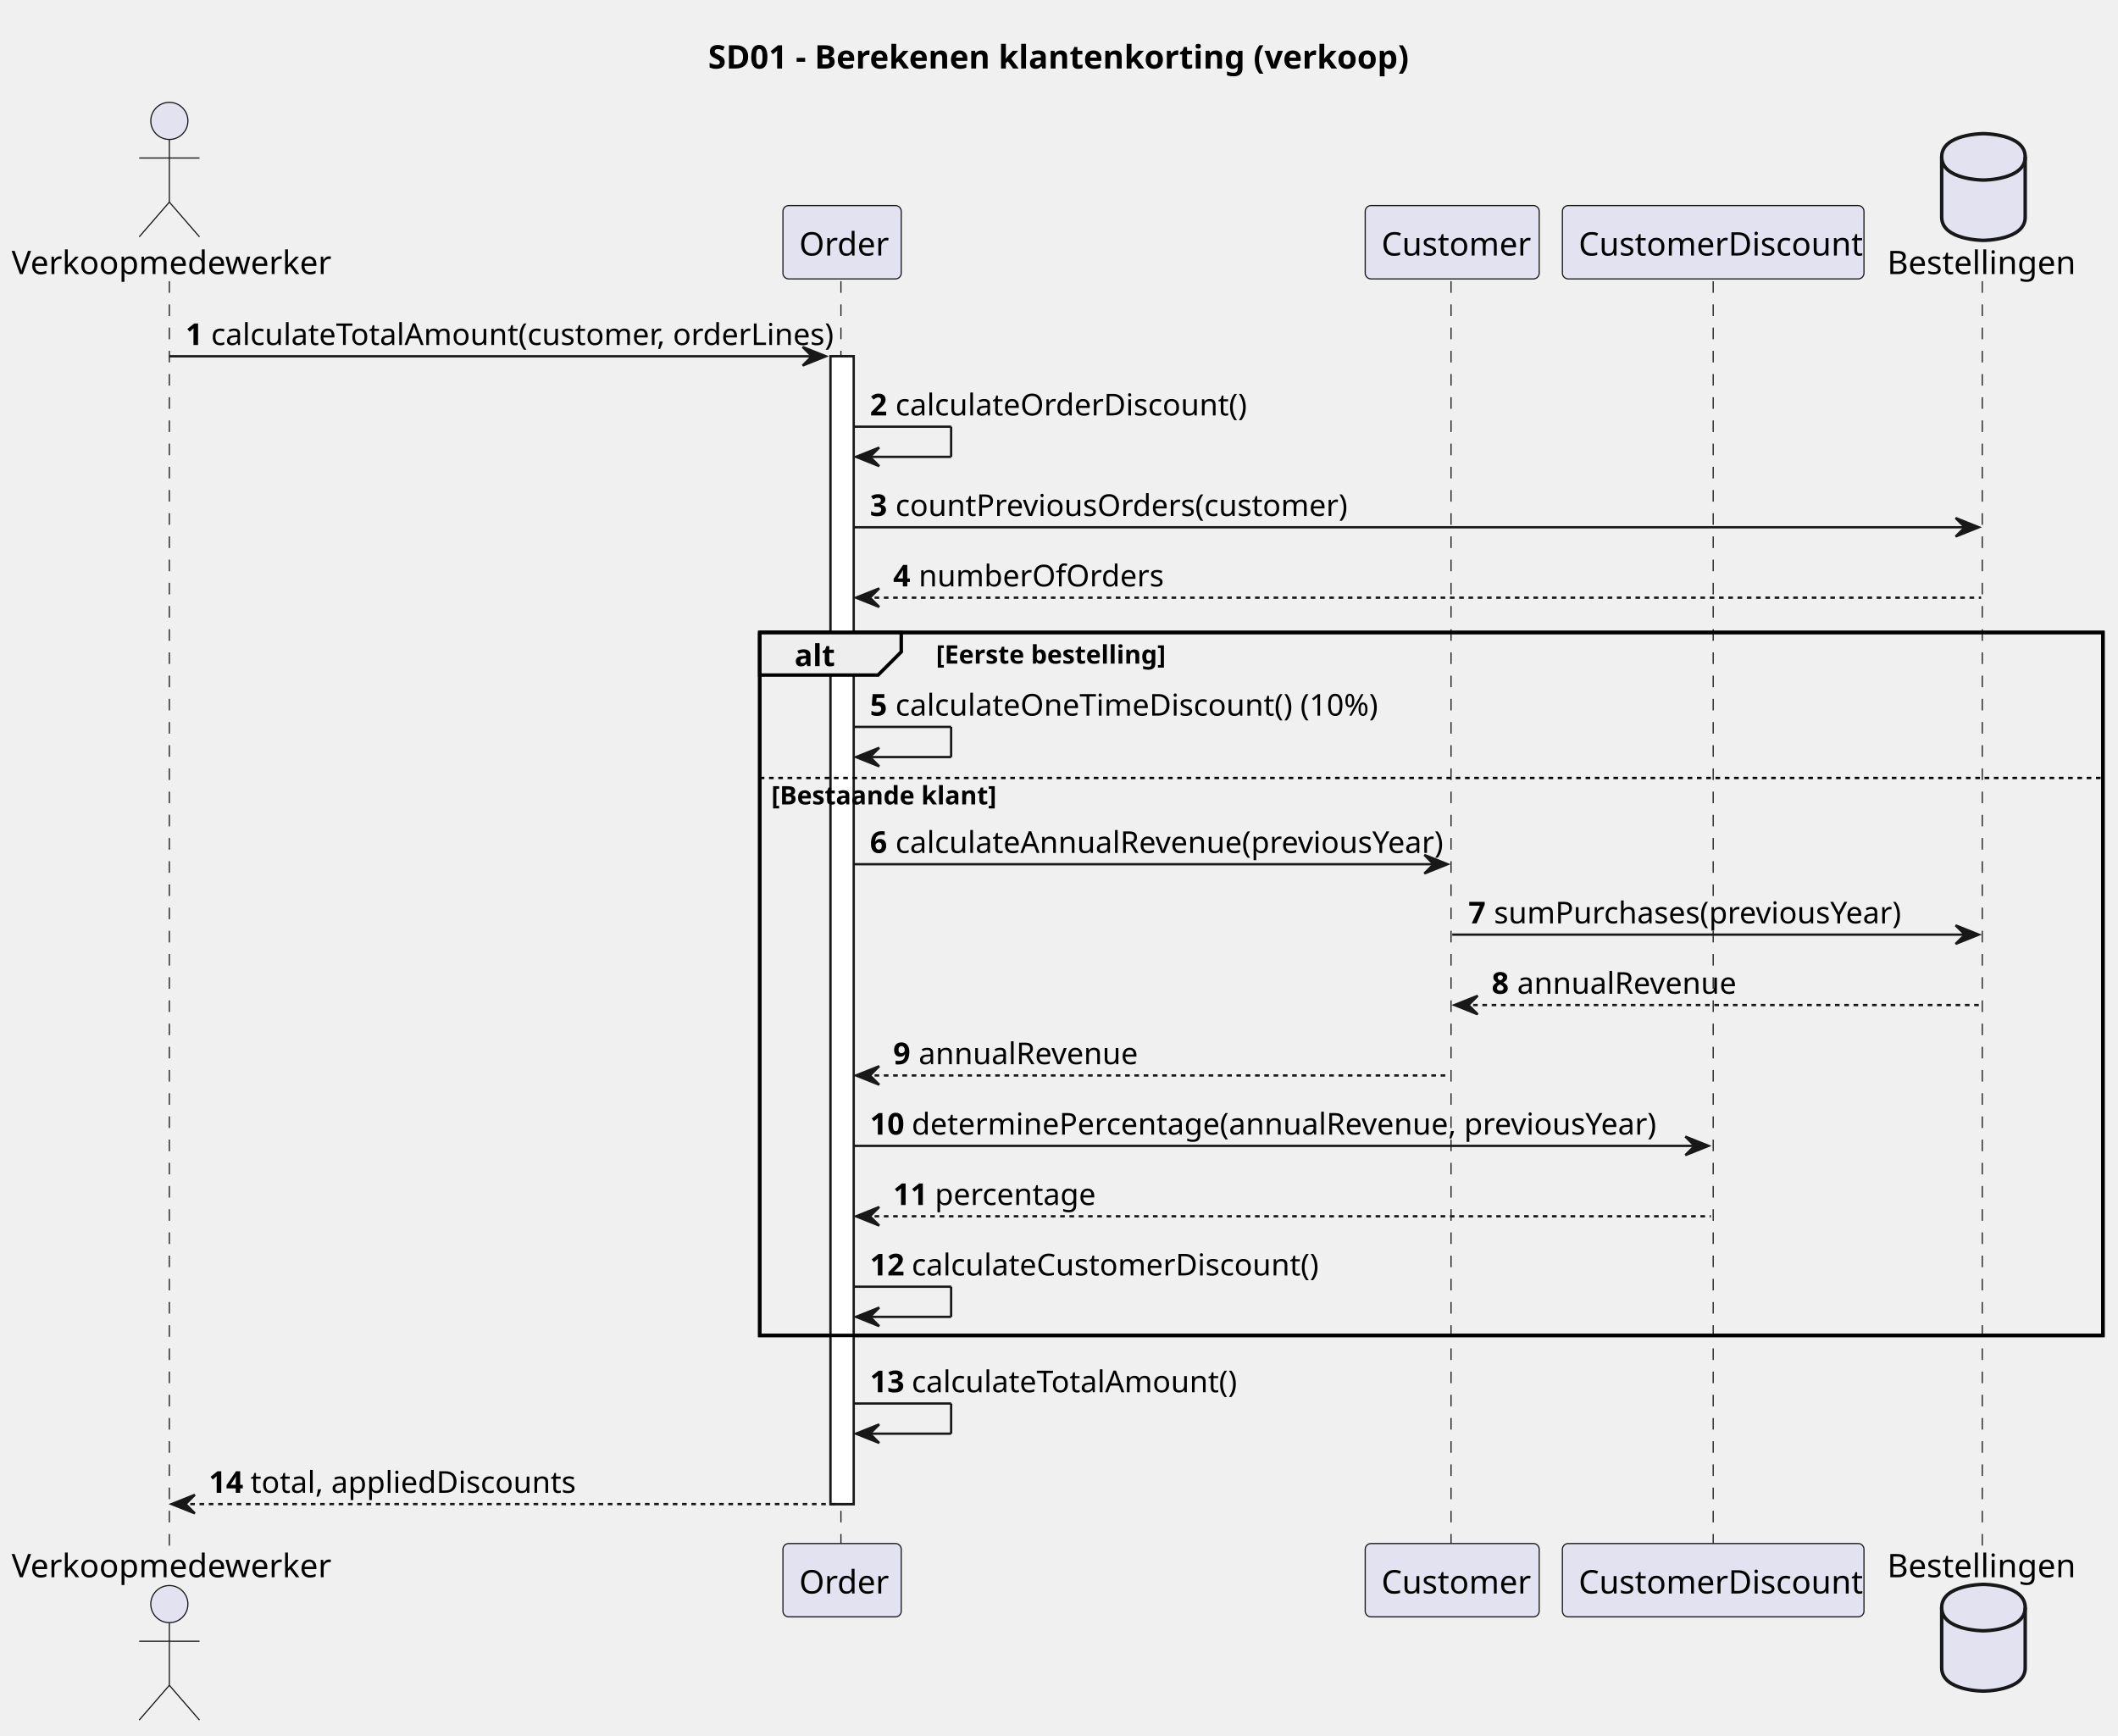
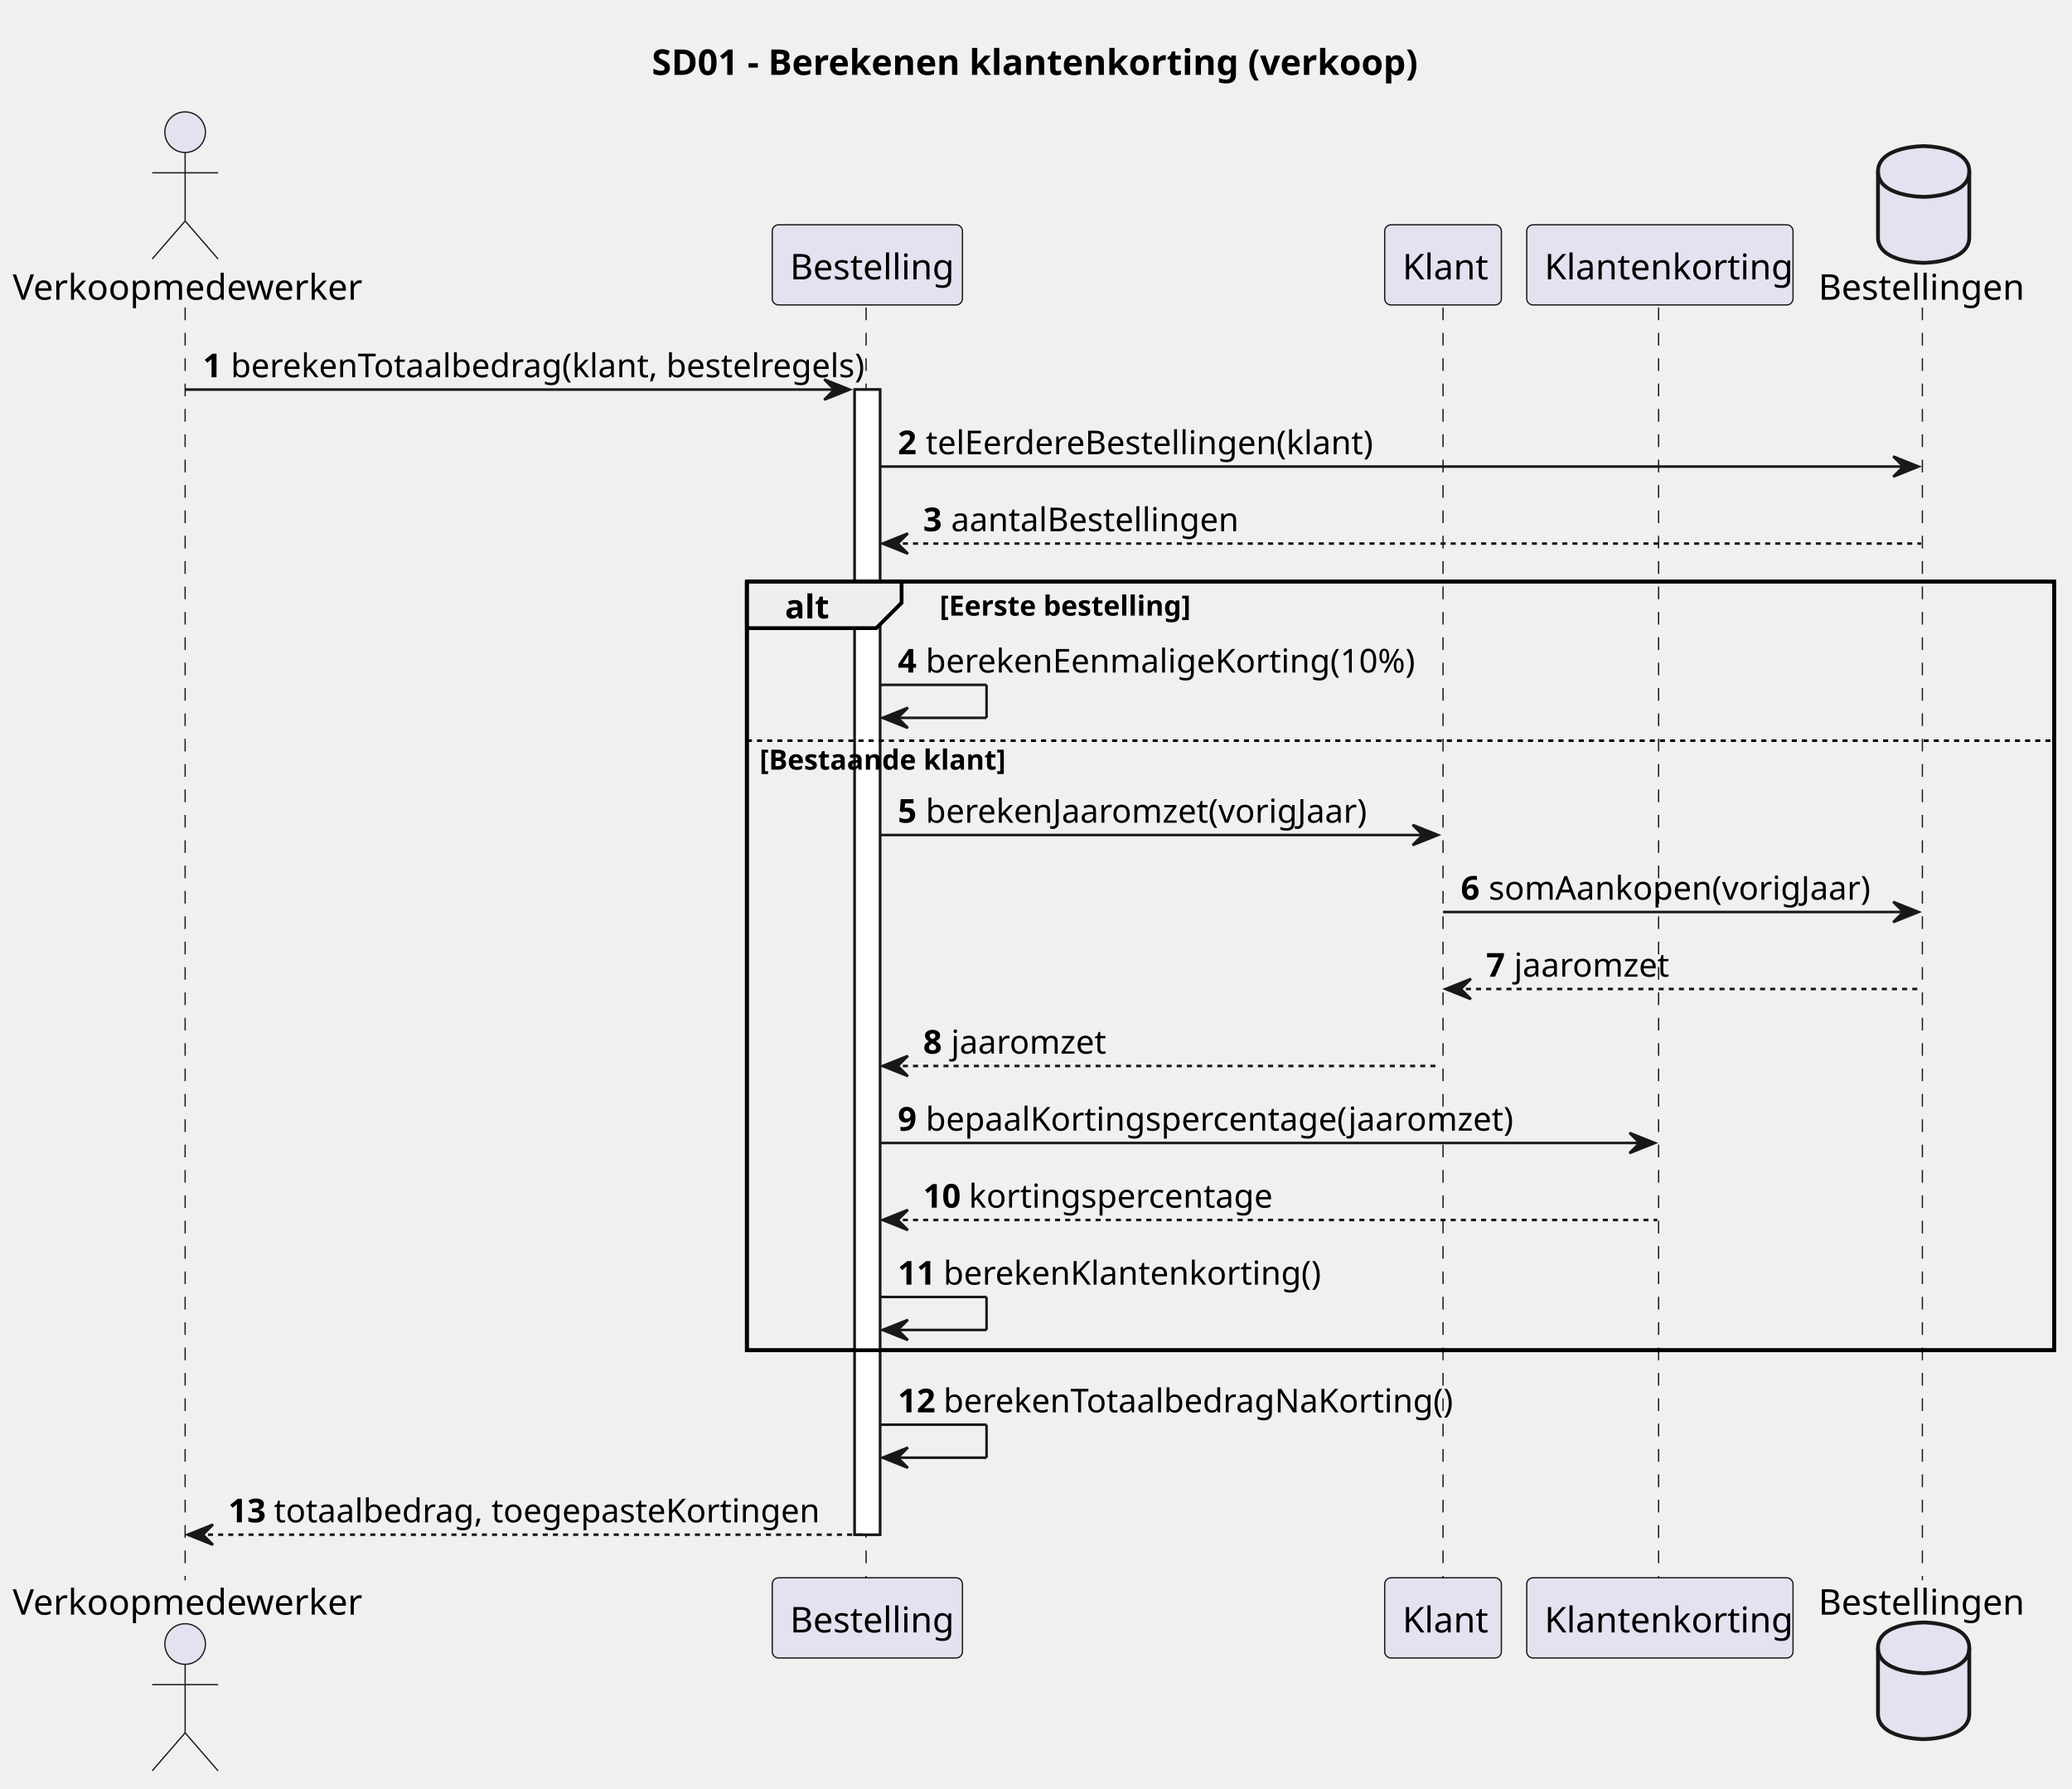
- <svg xmlns="http://www.w3.org/2000/svg" contentStyleType="text/css" height="748px" preserveAspectRatio="none" style="width:913px;height:748px;background:#FFFFFF;" version="1.1" viewBox="0 0 913 748" width="913px" zoomAndPan="magnify">
+ <svg xmlns="http://www.w3.org/2000/svg" contentStyleType="text/css" height="705px" preserveAspectRatio="none" style="width:817px;height:705px;background:#FFFFFF;" version="1.1" viewBox="0 0 817 705" width="817px" zoomAndPan="magnify">
  <defs />
  <g>
-     <text fill="#000000" font-family="sans-serif" font-size="14" font-weight="bold" lengthAdjust="spacing" textLength="305" x="305.25" y="29.533">SD01 - Berekenen klantenkorting (verkoop)</text>
-     <rect fill="#FFFFFF" height="494.758" style="stroke:#181818;stroke-width:1.0;" width="10" x="358" y="153.57" />
-     <rect fill="none" height="303" style="stroke:#000000;stroke-width:1.5;" width="579" x="327.5" y="272.625" />
-     <line style="stroke:#181818;stroke-width:0.5;stroke-dasharray:5.0,5.0;" x1="73" x2="73" y1="121.219" y2="666.328" />
-     <line style="stroke:#181818;stroke-width:0.5;stroke-dasharray:5.0,5.0;" x1="362.5" x2="362.5" y1="121.219" y2="666.328" />
-     <line style="stroke:#181818;stroke-width:0.5;stroke-dasharray:5.0,5.0;" x1="625.5" x2="625.5" y1="121.219" y2="666.328" />
-     <line style="stroke:#181818;stroke-width:0.5;stroke-dasharray:5.0,5.0;" x1="738.5" x2="738.5" y1="121.219" y2="666.328" />
-     <line style="stroke:#181818;stroke-width:0.5;stroke-dasharray:5.0,5.0;" x1="854.5" x2="854.5" y1="121.219" y2="666.328" />
+     <text fill="#000000" font-family="sans-serif" font-size="14" font-weight="bold" lengthAdjust="spacing" textLength="305" x="257" y="29.533">SD01 - Berekenen klantenkorting (verkoop)</text>
+     <rect fill="#FFFFFF" height="451.406" style="stroke:#181818;stroke-width:1.0;" width="10" x="337" y="153.57" />
+     <rect fill="none" height="303" style="stroke:#000000;stroke-width:1.5;" width="515.5" x="294.5" y="229.273" />
+     <line style="stroke:#181818;stroke-width:0.5;stroke-dasharray:5.0,5.0;" x1="73" x2="73" y1="121.219" y2="622.977" />
+     <line style="stroke:#181818;stroke-width:0.5;stroke-dasharray:5.0,5.0;" x1="341.5" x2="341.5" y1="121.219" y2="622.977" />
+     <line style="stroke:#181818;stroke-width:0.5;stroke-dasharray:5.0,5.0;" x1="569" x2="569" y1="121.219" y2="622.977" />
+     <line style="stroke:#181818;stroke-width:0.5;stroke-dasharray:5.0,5.0;" x1="654" x2="654" y1="121.219" y2="622.977" />
+     <line style="stroke:#181818;stroke-width:0.5;stroke-dasharray:5.0,5.0;" x1="758" x2="758" y1="121.219" y2="622.977" />
    <text fill="#000000" font-family="sans-serif" font-size="14" lengthAdjust="spacing" textLength="130" x="5" y="118.143">Verkoopmedewerker</text>
    <ellipse cx="73" cy="52.109" fill="#E2E2F0" rx="8" ry="8" style="stroke:#181818;stroke-width:0.5;" />
    <path d="M73,60.109 L73,87.109 M60,68.109 L86,68.109 M73,87.109 L60,102.109 M73,87.109 L86,102.109 " fill="none" style="stroke:#181818;stroke-width:0.5;" />
-     <text fill="#000000" font-family="sans-serif" font-size="14" lengthAdjust="spacing" textLength="130" x="5" y="679.861">Verkoopmedewerker</text>
-     <ellipse cx="73" cy="691.438" fill="#E2E2F0" rx="8" ry="8" style="stroke:#181818;stroke-width:0.5;" />
-     <path d="M73,699.438 L73,726.438 M60,707.438 L86,707.438 M73,726.438 L60,741.438 M73,726.438 L86,741.438 " fill="none" style="stroke:#181818;stroke-width:0.5;" />
-     <rect fill="#E2E2F0" height="31.609" rx="2.5" ry="2.5" style="stroke:#181818;stroke-width:0.5;" width="51" x="337.5" y="88.609" />
-     <text fill="#000000" font-family="sans-serif" font-size="14" lengthAdjust="spacing" textLength="37" x="344.5" y="110.143">Order</text>
-     <rect fill="#E2E2F0" height="31.609" rx="2.5" ry="2.5" style="stroke:#181818;stroke-width:0.5;" width="51" x="337.5" y="665.328" />
-     <text fill="#000000" font-family="sans-serif" font-size="14" lengthAdjust="spacing" textLength="37" x="344.5" y="686.861">Order</text>
-     <rect fill="#E2E2F0" height="31.609" rx="2.5" ry="2.5" style="stroke:#181818;stroke-width:0.5;" width="75" x="588.5" y="88.609" />
-     <text fill="#000000" font-family="sans-serif" font-size="14" lengthAdjust="spacing" textLength="61" x="595.5" y="110.143">Customer</text>
-     <rect fill="#E2E2F0" height="31.609" rx="2.5" ry="2.5" style="stroke:#181818;stroke-width:0.5;" width="75" x="588.5" y="665.328" />
-     <text fill="#000000" font-family="sans-serif" font-size="14" lengthAdjust="spacing" textLength="61" x="595.5" y="686.861">Customer</text>
-     <rect fill="#E2E2F0" height="31.609" rx="2.5" ry="2.5" style="stroke:#181818;stroke-width:0.5;" width="130" x="673.5" y="88.609" />
-     <text fill="#000000" font-family="sans-serif" font-size="14" lengthAdjust="spacing" textLength="116" x="680.5" y="110.143">CustomerDiscount</text>
-     <rect fill="#E2E2F0" height="31.609" rx="2.5" ry="2.5" style="stroke:#181818;stroke-width:0.5;" width="130" x="673.5" y="665.328" />
-     <text fill="#000000" font-family="sans-serif" font-size="14" lengthAdjust="spacing" textLength="116" x="680.5" y="686.861">CustomerDiscount</text>
-     <text fill="#000000" font-family="sans-serif" font-size="14" lengthAdjust="spacing" textLength="77" x="813.5" y="118.143">Bestellingen</text>
-     <path d="M837,67.609 C837,57.609 855,57.609 855,57.609 C855,57.609 873,57.609 873,67.609 L873,93.609 C873,103.609 855,103.609 855,103.609 C855,103.609 837,103.609 837,93.609 L837,67.609 " fill="#E2E2F0" style="stroke:#181818;stroke-width:1.5;" />
-     <path d="M837,67.609 C837,77.609 855,77.609 855,77.609 C855,77.609 873,77.609 873,67.609 " fill="none" style="stroke:#181818;stroke-width:1.5;" />
-     <text fill="#000000" font-family="sans-serif" font-size="14" lengthAdjust="spacing" textLength="77" x="813.5" y="679.861">Bestellingen</text>
-     <path d="M837,692.938 C837,682.938 855,682.938 855,682.938 C855,682.938 873,682.938 873,692.938 L873,718.938 C873,728.938 855,728.938 855,728.938 C855,728.938 837,728.938 837,718.938 L837,692.938 " fill="#E2E2F0" style="stroke:#181818;stroke-width:1.5;" />
-     <path d="M837,692.938 C837,702.938 855,702.938 855,702.938 C855,702.938 873,702.938 873,692.938 " fill="none" style="stroke:#181818;stroke-width:1.5;" />
-     <rect fill="#FFFFFF" height="494.758" style="stroke:#181818;stroke-width:1.0;" width="10" x="358" y="153.57" />
-     <polygon fill="#181818" points="346,149.57,356,153.57,346,157.57,350,153.57" style="stroke:#181818;stroke-width:1.0;" />
-     <line style="stroke:#181818;stroke-width:1.0;" x1="73" x2="352" y1="153.57" y2="153.57" />
+     <text fill="#000000" font-family="sans-serif" font-size="14" lengthAdjust="spacing" textLength="130" x="5" y="636.51">Verkoopmedewerker</text>
+     <ellipse cx="73" cy="648.086" fill="#E2E2F0" rx="8" ry="8" style="stroke:#181818;stroke-width:0.5;" />
+     <path d="M73,656.086 L73,683.086 M60,664.086 L86,664.086 M73,683.086 L60,698.086 M73,683.086 L86,698.086 " fill="none" style="stroke:#181818;stroke-width:0.5;" />
+     <rect fill="#E2E2F0" height="31.609" rx="2.5" ry="2.5" style="stroke:#181818;stroke-width:0.5;" width="75" x="304.5" y="88.609" />
+     <text fill="#000000" font-family="sans-serif" font-size="14" lengthAdjust="spacing" textLength="61" x="311.5" y="110.143">Bestelling</text>
+     <rect fill="#E2E2F0" height="31.609" rx="2.5" ry="2.5" style="stroke:#181818;stroke-width:0.5;" width="75" x="304.5" y="621.977" />
+     <text fill="#000000" font-family="sans-serif" font-size="14" lengthAdjust="spacing" textLength="61" x="311.5" y="643.51">Bestelling</text>
+     <rect fill="#E2E2F0" height="31.609" rx="2.5" ry="2.5" style="stroke:#181818;stroke-width:0.5;" width="46" x="546" y="88.609" />
+     <text fill="#000000" font-family="sans-serif" font-size="14" lengthAdjust="spacing" textLength="32" x="553" y="110.143">Klant</text>
+     <rect fill="#E2E2F0" height="31.609" rx="2.5" ry="2.5" style="stroke:#181818;stroke-width:0.5;" width="46" x="546" y="621.977" />
+     <text fill="#000000" font-family="sans-serif" font-size="14" lengthAdjust="spacing" textLength="32" x="553" y="643.51">Klant</text>
+     <rect fill="#E2E2F0" height="31.609" rx="2.5" ry="2.5" style="stroke:#181818;stroke-width:0.5;" width="105" x="602" y="88.609" />
+     <text fill="#000000" font-family="sans-serif" font-size="14" lengthAdjust="spacing" textLength="91" x="609" y="110.143">Klantenkorting</text>
+     <rect fill="#E2E2F0" height="31.609" rx="2.5" ry="2.5" style="stroke:#181818;stroke-width:0.5;" width="105" x="602" y="621.977" />
+     <text fill="#000000" font-family="sans-serif" font-size="14" lengthAdjust="spacing" textLength="91" x="609" y="643.51">Klantenkorting</text>
+     <text fill="#000000" font-family="sans-serif" font-size="14" lengthAdjust="spacing" textLength="77" x="717" y="118.143">Bestellingen</text>
+     <path d="M740.5,67.609 C740.5,57.609 758.5,57.609 758.5,57.609 C758.5,57.609 776.5,57.609 776.5,67.609 L776.5,93.609 C776.5,103.609 758.5,103.609 758.5,103.609 C758.5,103.609 740.5,103.609 740.5,93.609 L740.5,67.609 " fill="#E2E2F0" style="stroke:#181818;stroke-width:1.5;" />
+     <path d="M740.5,67.609 C740.5,77.609 758.5,77.609 758.5,77.609 C758.5,77.609 776.5,77.609 776.5,67.609 " fill="none" style="stroke:#181818;stroke-width:1.5;" />
+     <text fill="#000000" font-family="sans-serif" font-size="14" lengthAdjust="spacing" textLength="77" x="717" y="636.51">Bestellingen</text>
+     <path d="M740.5,649.586 C740.5,639.586 758.5,639.586 758.5,639.586 C758.5,639.586 776.5,639.586 776.5,649.586 L776.5,675.586 C776.5,685.586 758.5,685.586 758.5,685.586 C758.5,685.586 740.5,685.586 740.5,675.586 L740.5,649.586 " fill="#E2E2F0" style="stroke:#181818;stroke-width:1.5;" />
+     <path d="M740.5,649.586 C740.5,659.586 758.5,659.586 758.5,659.586 C758.5,659.586 776.5,659.586 776.5,649.586 " fill="none" style="stroke:#181818;stroke-width:1.5;" />
+     <rect fill="#FFFFFF" height="451.406" style="stroke:#181818;stroke-width:1.0;" width="10" x="337" y="153.57" />
+     <polygon fill="#181818" points="325,149.57,335,153.57,325,157.57,329,153.57" style="stroke:#181818;stroke-width:1.0;" />
+     <line style="stroke:#181818;stroke-width:1.0;" x1="73" x2="331" y1="153.57" y2="153.57" />
    <text fill="#000000" font-family="sans-serif" font-size="13" font-weight="bold" lengthAdjust="spacing" textLength="7" x="80" y="148.714">1</text>
-     <text fill="#000000" font-family="sans-serif" font-size="13" lengthAdjust="spacing" textLength="255" x="91" y="148.714">calculateTotalAmount(customer, orderLines)</text>
-     <line style="stroke:#181818;stroke-width:1.0;" x1="368" x2="410" y1="183.922" y2="183.922" />
-     <line style="stroke:#181818;stroke-width:1.0;" x1="410" x2="410" y1="183.922" y2="196.922" />
-     <line style="stroke:#181818;stroke-width:1.0;" x1="369" x2="410" y1="196.922" y2="196.922" />
-     <polygon fill="#181818" points="379,192.922,369,196.922,379,200.922,375,196.922" style="stroke:#181818;stroke-width:1.0;" />
-     <text fill="#000000" font-family="sans-serif" font-size="13" font-weight="bold" lengthAdjust="spacing" textLength="7" x="375" y="179.065">2</text>
-     <text fill="#000000" font-family="sans-serif" font-size="13" lengthAdjust="spacing" textLength="143" x="386" y="179.065">calculateOrderDiscount()</text>
-     <polygon fill="#181818" points="843,223.273,853,227.273,843,231.273,847,227.273" style="stroke:#181818;stroke-width:1.0;" />
-     <line style="stroke:#181818;stroke-width:1.0;" x1="368" x2="849" y1="227.273" y2="227.273" />
-     <text fill="#000000" font-family="sans-serif" font-size="13" font-weight="bold" lengthAdjust="spacing" textLength="7" x="375" y="222.417">3</text>
-     <text fill="#000000" font-family="sans-serif" font-size="13" lengthAdjust="spacing" textLength="182" x="386" y="222.417">countPreviousOrders(customer)</text>
-     <polygon fill="#181818" points="379,253.625,369,257.625,379,261.625,375,257.625" style="stroke:#181818;stroke-width:1.0;" />
-     <line style="stroke:#181818;stroke-width:1.0;stroke-dasharray:2.0,2.0;" x1="373" x2="854" y1="257.625" y2="257.625" />
-     <text fill="#000000" font-family="sans-serif" font-size="13" font-weight="bold" lengthAdjust="spacing" textLength="7" x="385" y="252.769">4</text>
-     <text fill="#000000" font-family="sans-serif" font-size="13" lengthAdjust="spacing" textLength="95" x="396" y="252.769">numberOfOrders</text>
-     <path d="M327.5,272.625 L388.5,272.625 L388.5,280.977 L378.5,290.977 L327.5,290.977 L327.5,272.625 " fill="#EEEEEE" style="stroke:#000000;stroke-width:1.5;" />
-     <rect fill="none" height="303" style="stroke:#000000;stroke-width:1.5;" width="579" x="327.5" y="272.625" />
-     <text fill="#000000" font-family="sans-serif" font-size="13" font-weight="bold" lengthAdjust="spacing" textLength="16" x="342.5" y="287.12">alt</text>
-     <text fill="#000000" font-family="sans-serif" font-size="11" font-weight="bold" lengthAdjust="spacing" textLength="102" x="403.5" y="286.044">[Eerste bestelling]</text>
-     <line style="stroke:#181818;stroke-width:1.0;" x1="368" x2="410" y1="313.328" y2="313.328" />
-     <line style="stroke:#181818;stroke-width:1.0;" x1="410" x2="410" y1="313.328" y2="326.328" />
-     <line style="stroke:#181818;stroke-width:1.0;" x1="369" x2="410" y1="326.328" y2="326.328" />
-     <polygon fill="#181818" points="379,322.328,369,326.328,379,330.328,375,326.328" style="stroke:#181818;stroke-width:1.0;" />
-     <text fill="#000000" font-family="sans-serif" font-size="13" font-weight="bold" lengthAdjust="spacing" textLength="7" x="375" y="308.472">5</text>
-     <text fill="#000000" font-family="sans-serif" font-size="13" lengthAdjust="spacing" textLength="201" x="386" y="308.472">calculateOneTimeDiscount() (10%)</text>
-     <line style="stroke:#000000;stroke-width:1.0;stroke-dasharray:2.0,2.0;" x1="327.5" x2="906.5" y1="335.328" y2="335.328" />
-     <text fill="#000000" font-family="sans-serif" font-size="11" font-weight="bold" lengthAdjust="spacing" textLength="96" x="332.5" y="346.747">[Bestaande klant]</text>
-     <polygon fill="#181818" points="614,368.516,624,372.516,614,376.516,618,372.516" style="stroke:#181818;stroke-width:1.0;" />
-     <line style="stroke:#181818;stroke-width:1.0;" x1="368" x2="620" y1="372.516" y2="372.516" />
-     <text fill="#000000" font-family="sans-serif" font-size="13" font-weight="bold" lengthAdjust="spacing" textLength="7" x="375" y="367.659">6</text>
-     <text fill="#000000" font-family="sans-serif" font-size="13" lengthAdjust="spacing" textLength="223" x="386" y="367.659">calculateAnnualRevenue(previousYear)</text>
-     <polygon fill="#181818" points="843,398.867,853,402.867,843,406.867,847,402.867" style="stroke:#181818;stroke-width:1.0;" />
-     <line style="stroke:#181818;stroke-width:1.0;" x1="626" x2="849" y1="402.867" y2="402.867" />
-     <text fill="#000000" font-family="sans-serif" font-size="13" font-weight="bold" lengthAdjust="spacing" textLength="7" x="633" y="398.011">7</text>
-     <text fill="#000000" font-family="sans-serif" font-size="13" lengthAdjust="spacing" textLength="169" x="644" y="398.011">sumPurchases(previousYear)</text>
-     <polygon fill="#181818" points="637,429.219,627,433.219,637,437.219,633,433.219" style="stroke:#181818;stroke-width:1.0;" />
-     <line style="stroke:#181818;stroke-width:1.0;stroke-dasharray:2.0,2.0;" x1="631" x2="854" y1="433.219" y2="433.219" />
-     <text fill="#000000" font-family="sans-serif" font-size="13" font-weight="bold" lengthAdjust="spacing" textLength="7" x="643" y="428.362">8</text>
-     <text fill="#000000" font-family="sans-serif" font-size="13" lengthAdjust="spacing" textLength="87" x="654" y="428.362">annualRevenue</text>
-     <polygon fill="#181818" points="379,459.57,369,463.57,379,467.57,375,463.57" style="stroke:#181818;stroke-width:1.0;" />
-     <line style="stroke:#181818;stroke-width:1.0;stroke-dasharray:2.0,2.0;" x1="373" x2="625" y1="463.57" y2="463.57" />
-     <text fill="#000000" font-family="sans-serif" font-size="13" font-weight="bold" lengthAdjust="spacing" textLength="7" x="385" y="458.714">9</text>
-     <text fill="#000000" font-family="sans-serif" font-size="13" lengthAdjust="spacing" textLength="87" x="396" y="458.714">annualRevenue</text>
-     <polygon fill="#181818" points="726.5,489.922,736.5,493.922,726.5,497.922,730.5,493.922" style="stroke:#181818;stroke-width:1.0;" />
-     <line style="stroke:#181818;stroke-width:1.0;" x1="368" x2="732.5" y1="493.922" y2="493.922" />
-     <text fill="#000000" font-family="sans-serif" font-size="13" font-weight="bold" lengthAdjust="spacing" textLength="14" x="375" y="489.065">10</text>
-     <text fill="#000000" font-family="sans-serif" font-size="13" lengthAdjust="spacing" textLength="300" x="393" y="489.065">determinePercentage(annualRevenue, previousYear)</text>
-     <polygon fill="#181818" points="379,520.273,369,524.273,379,528.273,375,524.273" style="stroke:#181818;stroke-width:1.0;" />
-     <line style="stroke:#181818;stroke-width:1.0;stroke-dasharray:2.0,2.0;" x1="373" x2="737.5" y1="524.273" y2="524.273" />
-     <text fill="#000000" font-family="sans-serif" font-size="13" font-weight="bold" lengthAdjust="spacing" textLength="14" x="385" y="519.417">11</text>
-     <text fill="#000000" font-family="sans-serif" font-size="13" lengthAdjust="spacing" textLength="64" x="403" y="519.417">percentage</text>
-     <line style="stroke:#181818;stroke-width:1.0;" x1="368" x2="410" y1="554.625" y2="554.625" />
-     <line style="stroke:#181818;stroke-width:1.0;" x1="410" x2="410" y1="554.625" y2="567.625" />
-     <line style="stroke:#181818;stroke-width:1.0;" x1="369" x2="410" y1="567.625" y2="567.625" />
-     <polygon fill="#181818" points="379,563.625,369,567.625,379,571.625,375,567.625" style="stroke:#181818;stroke-width:1.0;" />
-     <text fill="#000000" font-family="sans-serif" font-size="13" font-weight="bold" lengthAdjust="spacing" textLength="14" x="375" y="549.769">12</text>
-     <text fill="#000000" font-family="sans-serif" font-size="13" lengthAdjust="spacing" textLength="167" x="393" y="549.769">calculateCustomerDiscount()</text>
-     <line style="stroke:#181818;stroke-width:1.0;" x1="368" x2="410" y1="604.977" y2="604.977" />
-     <line style="stroke:#181818;stroke-width:1.0;" x1="410" x2="410" y1="604.977" y2="617.977" />
-     <line style="stroke:#181818;stroke-width:1.0;" x1="369" x2="410" y1="617.977" y2="617.977" />
-     <polygon fill="#181818" points="379,613.977,369,617.977,379,621.977,375,617.977" style="stroke:#181818;stroke-width:1.0;" />
-     <text fill="#000000" font-family="sans-serif" font-size="13" font-weight="bold" lengthAdjust="spacing" textLength="14" x="375" y="600.12">13</text>
-     <text fill="#000000" font-family="sans-serif" font-size="13" lengthAdjust="spacing" textLength="133" x="393" y="600.12">calculateTotalAmount()</text>
-     <polygon fill="#181818" points="84,644.328,74,648.328,84,652.328,80,648.328" style="stroke:#181818;stroke-width:1.0;" />
-     <line style="stroke:#181818;stroke-width:1.0;stroke-dasharray:2.0,2.0;" x1="78" x2="362" y1="648.328" y2="648.328" />
-     <text fill="#000000" font-family="sans-serif" font-size="13" font-weight="bold" lengthAdjust="spacing" textLength="14" x="90" y="643.472">14</text>
-     <text fill="#000000" font-family="sans-serif" font-size="13" lengthAdjust="spacing" textLength="132" x="108" y="643.472">total, appliedDiscounts</text>
+     <text fill="#000000" font-family="sans-serif" font-size="13" lengthAdjust="spacing" textLength="234" x="91" y="148.714">berekenTotaalbedrag(klant, bestelregels)</text>
+     <polygon fill="#181818" points="746.5,179.922,756.5,183.922,746.5,187.922,750.5,183.922" style="stroke:#181818;stroke-width:1.0;" />
+     <line style="stroke:#181818;stroke-width:1.0;" x1="347" x2="752.5" y1="183.922" y2="183.922" />
+     <text fill="#000000" font-family="sans-serif" font-size="13" font-weight="bold" lengthAdjust="spacing" textLength="7" x="354" y="179.065">2</text>
+     <text fill="#000000" font-family="sans-serif" font-size="13" lengthAdjust="spacing" textLength="166" x="365" y="179.065">telEerdereBestellingen(klant)</text>
+     <polygon fill="#181818" points="358,210.273,348,214.273,358,218.273,354,214.273" style="stroke:#181818;stroke-width:1.0;" />
+     <line style="stroke:#181818;stroke-width:1.0;stroke-dasharray:2.0,2.0;" x1="352" x2="757.5" y1="214.273" y2="214.273" />
+     <text fill="#000000" font-family="sans-serif" font-size="13" font-weight="bold" lengthAdjust="spacing" textLength="7" x="364" y="209.417">3</text>
+     <text fill="#000000" font-family="sans-serif" font-size="13" lengthAdjust="spacing" textLength="106" x="375" y="209.417">aantalBestellingen</text>
+     <path d="M294.5,229.273 L355.5,229.273 L355.5,237.625 L345.5,247.625 L294.5,247.625 L294.5,229.273 " fill="#EEEEEE" style="stroke:#000000;stroke-width:1.5;" />
+     <rect fill="none" height="303" style="stroke:#000000;stroke-width:1.5;" width="515.5" x="294.5" y="229.273" />
+     <text fill="#000000" font-family="sans-serif" font-size="13" font-weight="bold" lengthAdjust="spacing" textLength="16" x="309.5" y="243.769">alt</text>
+     <text fill="#000000" font-family="sans-serif" font-size="11" font-weight="bold" lengthAdjust="spacing" textLength="102" x="370.5" y="242.692">[Eerste bestelling]</text>
+     <line style="stroke:#181818;stroke-width:1.0;" x1="347" x2="389" y1="269.977" y2="269.977" />
+     <line style="stroke:#181818;stroke-width:1.0;" x1="389" x2="389" y1="269.977" y2="282.977" />
+     <line style="stroke:#181818;stroke-width:1.0;" x1="348" x2="389" y1="282.977" y2="282.977" />
+     <polygon fill="#181818" points="358,278.977,348,282.977,358,286.977,354,282.977" style="stroke:#181818;stroke-width:1.0;" />
+     <text fill="#000000" font-family="sans-serif" font-size="13" font-weight="bold" lengthAdjust="spacing" textLength="7" x="354" y="265.12">4</text>
+     <text fill="#000000" font-family="sans-serif" font-size="13" lengthAdjust="spacing" textLength="182" x="365" y="265.12">berekenEenmaligeKorting(10%)</text>
+     <line style="stroke:#000000;stroke-width:1.0;stroke-dasharray:2.0,2.0;" x1="294.5" x2="810" y1="291.977" y2="291.977" />
+     <text fill="#000000" font-family="sans-serif" font-size="11" font-weight="bold" lengthAdjust="spacing" textLength="96" x="299.5" y="303.396">[Bestaande klant]</text>
+     <polygon fill="#181818" points="557,325.164,567,329.164,557,333.164,561,329.164" style="stroke:#181818;stroke-width:1.0;" />
+     <line style="stroke:#181818;stroke-width:1.0;" x1="347" x2="563" y1="329.164" y2="329.164" />
+     <text fill="#000000" font-family="sans-serif" font-size="13" font-weight="bold" lengthAdjust="spacing" textLength="7" x="354" y="324.308">5</text>
+     <text fill="#000000" font-family="sans-serif" font-size="13" lengthAdjust="spacing" textLength="164" x="365" y="324.308">berekenJaaromzet(vorigJaar)</text>
+     <polygon fill="#181818" points="746.5,355.516,756.5,359.516,746.5,363.516,750.5,359.516" style="stroke:#181818;stroke-width:1.0;" />
+     <line style="stroke:#181818;stroke-width:1.0;" x1="569" x2="752.5" y1="359.516" y2="359.516" />
+     <text fill="#000000" font-family="sans-serif" font-size="13" font-weight="bold" lengthAdjust="spacing" textLength="7" x="576" y="354.659">6</text>
+     <text fill="#000000" font-family="sans-serif" font-size="13" lengthAdjust="spacing" textLength="141" x="587" y="354.659">somAankopen(vorigJaar)</text>
+     <polygon fill="#181818" points="580,385.867,570,389.867,580,393.867,576,389.867" style="stroke:#181818;stroke-width:1.0;" />
+     <line style="stroke:#181818;stroke-width:1.0;stroke-dasharray:2.0,2.0;" x1="574" x2="757.5" y1="389.867" y2="389.867" />
+     <text fill="#000000" font-family="sans-serif" font-size="13" font-weight="bold" lengthAdjust="spacing" textLength="7" x="586" y="385.011">7</text>
+     <text fill="#000000" font-family="sans-serif" font-size="13" lengthAdjust="spacing" textLength="57" x="597" y="385.011">jaaromzet</text>
+     <polygon fill="#181818" points="358,416.219,348,420.219,358,424.219,354,420.219" style="stroke:#181818;stroke-width:1.0;" />
+     <line style="stroke:#181818;stroke-width:1.0;stroke-dasharray:2.0,2.0;" x1="352" x2="568" y1="420.219" y2="420.219" />
+     <text fill="#000000" font-family="sans-serif" font-size="13" font-weight="bold" lengthAdjust="spacing" textLength="7" x="364" y="415.362">8</text>
+     <text fill="#000000" font-family="sans-serif" font-size="13" lengthAdjust="spacing" textLength="57" x="375" y="415.362">jaaromzet</text>
+     <polygon fill="#181818" points="642.5,446.57,652.5,450.57,642.5,454.57,646.5,450.57" style="stroke:#181818;stroke-width:1.0;" />
+     <line style="stroke:#181818;stroke-width:1.0;" x1="347" x2="648.5" y1="450.57" y2="450.57" />
+     <text fill="#000000" font-family="sans-serif" font-size="13" font-weight="bold" lengthAdjust="spacing" textLength="7" x="354" y="445.714">9</text>
+     <text fill="#000000" font-family="sans-serif" font-size="13" lengthAdjust="spacing" textLength="215" x="365" y="445.714">bepaalKortingspercentage(jaaromzet)</text>
+     <polygon fill="#181818" points="358,476.922,348,480.922,358,484.922,354,480.922" style="stroke:#181818;stroke-width:1.0;" />
+     <line style="stroke:#181818;stroke-width:1.0;stroke-dasharray:2.0,2.0;" x1="352" x2="653.5" y1="480.922" y2="480.922" />
+     <text fill="#000000" font-family="sans-serif" font-size="13" font-weight="bold" lengthAdjust="spacing" textLength="14" x="364" y="476.065">10</text>
+     <text fill="#000000" font-family="sans-serif" font-size="13" lengthAdjust="spacing" textLength="110" x="382" y="476.065">kortingspercentage</text>
+     <line style="stroke:#181818;stroke-width:1.0;" x1="347" x2="389" y1="511.273" y2="511.273" />
+     <line style="stroke:#181818;stroke-width:1.0;" x1="389" x2="389" y1="511.273" y2="524.273" />
+     <line style="stroke:#181818;stroke-width:1.0;" x1="348" x2="389" y1="524.273" y2="524.273" />
+     <polygon fill="#181818" points="358,520.273,348,524.273,358,528.273,354,524.273" style="stroke:#181818;stroke-width:1.0;" />
+     <text fill="#000000" font-family="sans-serif" font-size="13" font-weight="bold" lengthAdjust="spacing" textLength="14" x="354" y="506.417">11</text>
+     <text fill="#000000" font-family="sans-serif" font-size="13" lengthAdjust="spacing" textLength="137" x="372" y="506.417">berekenKlantenkorting()</text>
+     <line style="stroke:#181818;stroke-width:1.0;" x1="347" x2="389" y1="561.625" y2="561.625" />
+     <line style="stroke:#181818;stroke-width:1.0;" x1="389" x2="389" y1="561.625" y2="574.625" />
+     <line style="stroke:#181818;stroke-width:1.0;" x1="348" x2="389" y1="574.625" y2="574.625" />
+     <polygon fill="#181818" points="358,570.625,348,574.625,358,578.625,354,574.625" style="stroke:#181818;stroke-width:1.0;" />
+     <text fill="#000000" font-family="sans-serif" font-size="13" font-weight="bold" lengthAdjust="spacing" textLength="14" x="354" y="556.769">12</text>
+     <text fill="#000000" font-family="sans-serif" font-size="13" lengthAdjust="spacing" textLength="185" x="372" y="556.769">berekenTotaalbedragNaKorting()</text>
+     <polygon fill="#181818" points="84,600.977,74,604.977,84,608.977,80,604.977" style="stroke:#181818;stroke-width:1.0;" />
+     <line style="stroke:#181818;stroke-width:1.0;stroke-dasharray:2.0,2.0;" x1="78" x2="341" y1="604.977" y2="604.977" />
+     <text fill="#000000" font-family="sans-serif" font-size="13" font-weight="bold" lengthAdjust="spacing" textLength="14" x="90" y="600.12">13</text>
+     <text fill="#000000" font-family="sans-serif" font-size="13" lengthAdjust="spacing" textLength="198" x="108" y="600.12">totaalbedrag, toegepasteKortingen</text>
  </g>
</svg>
